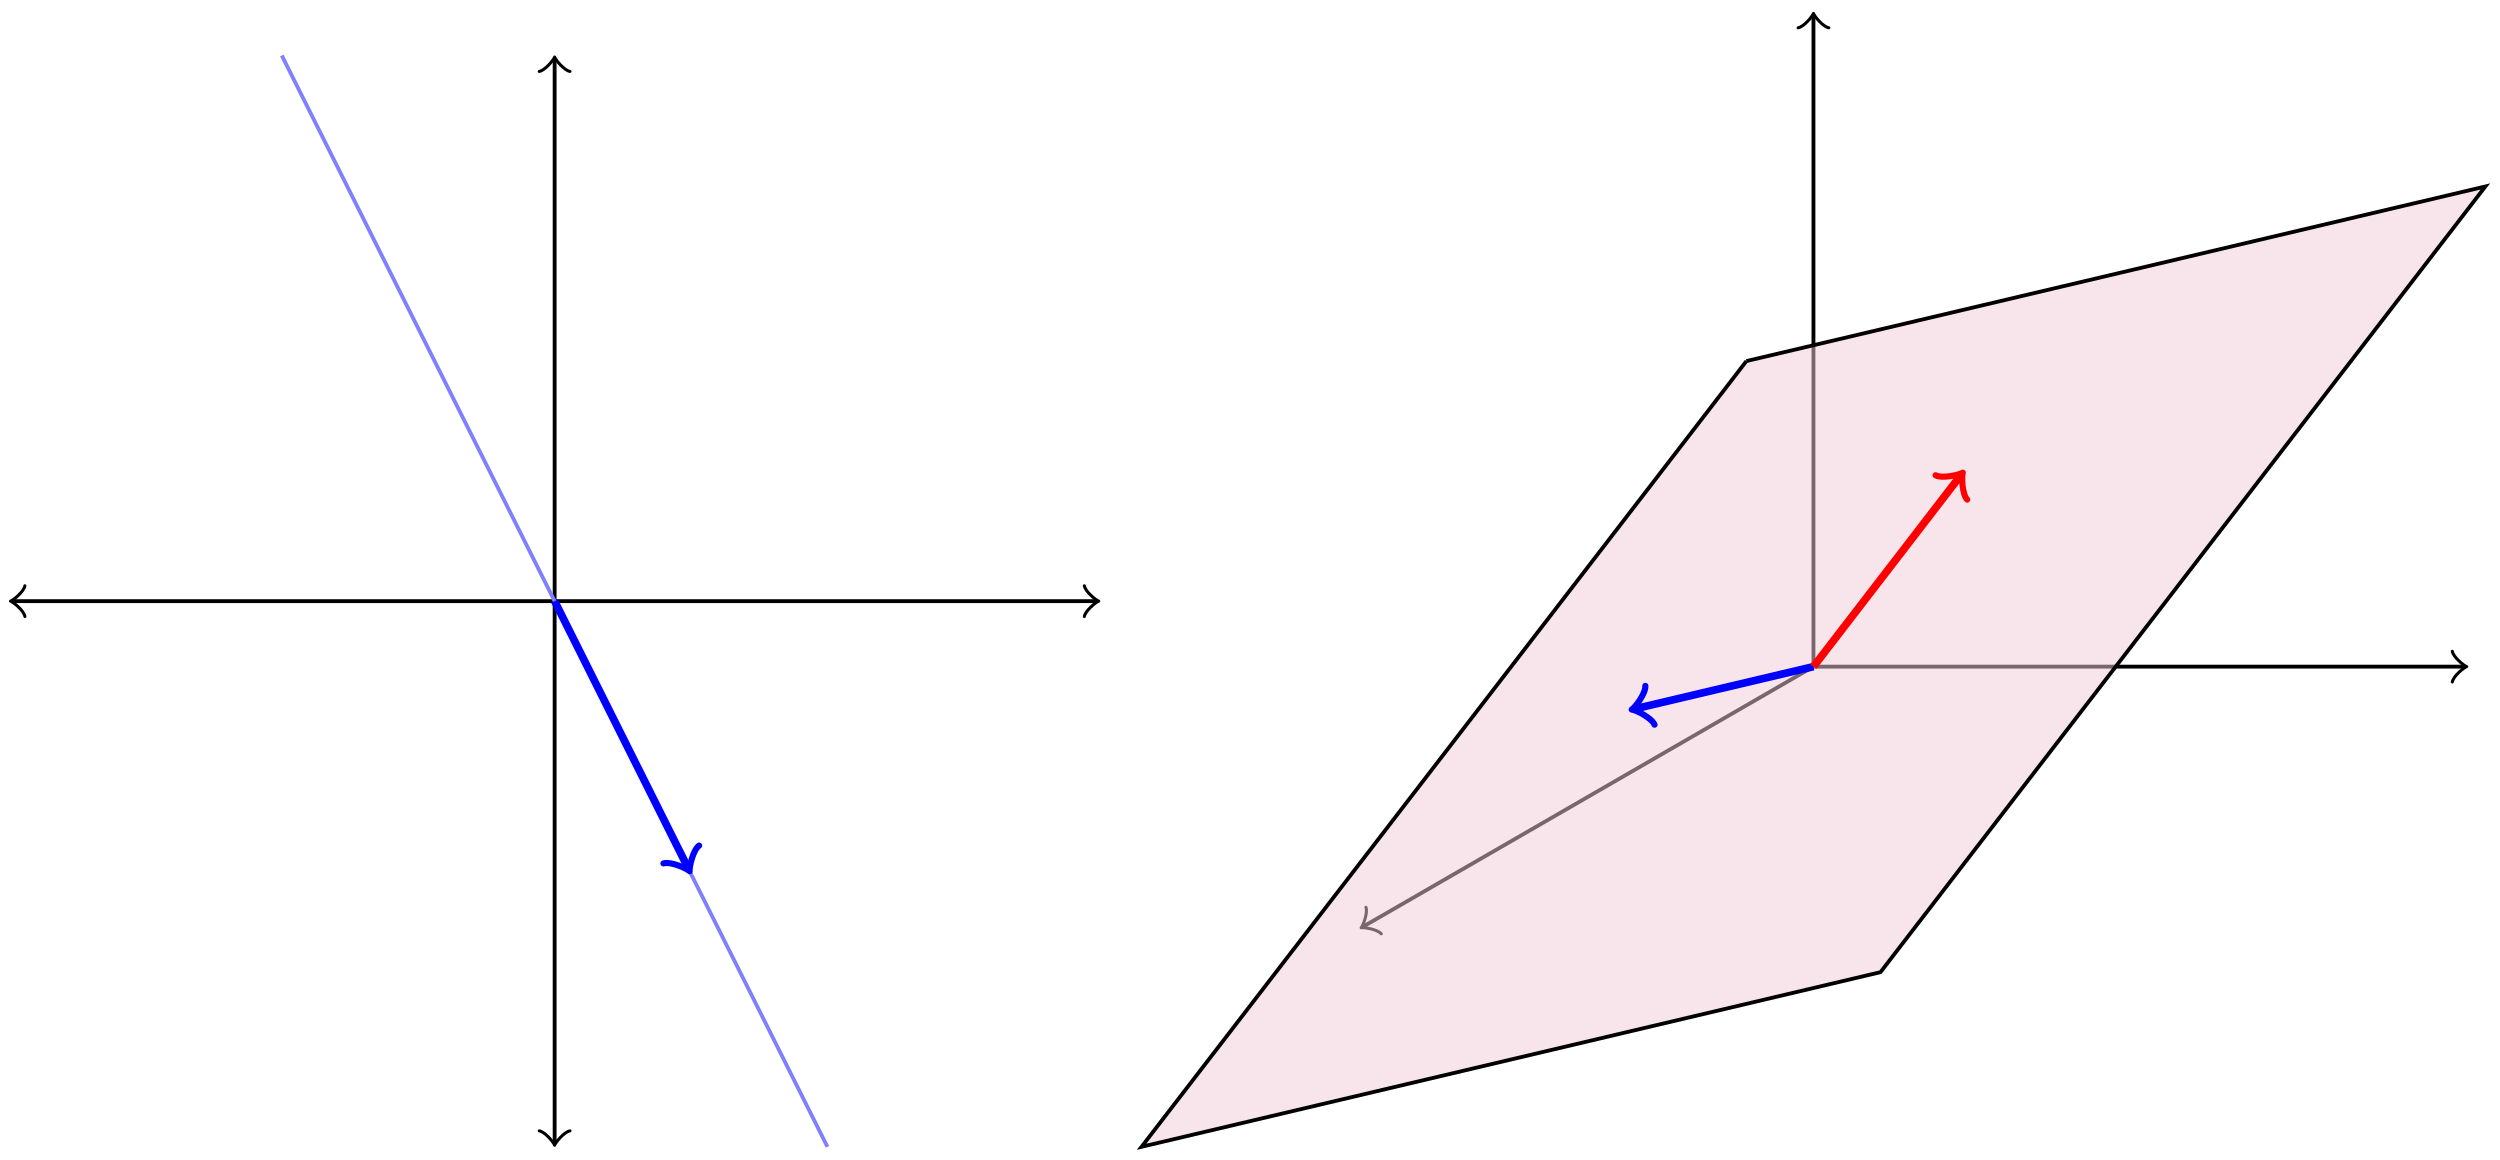
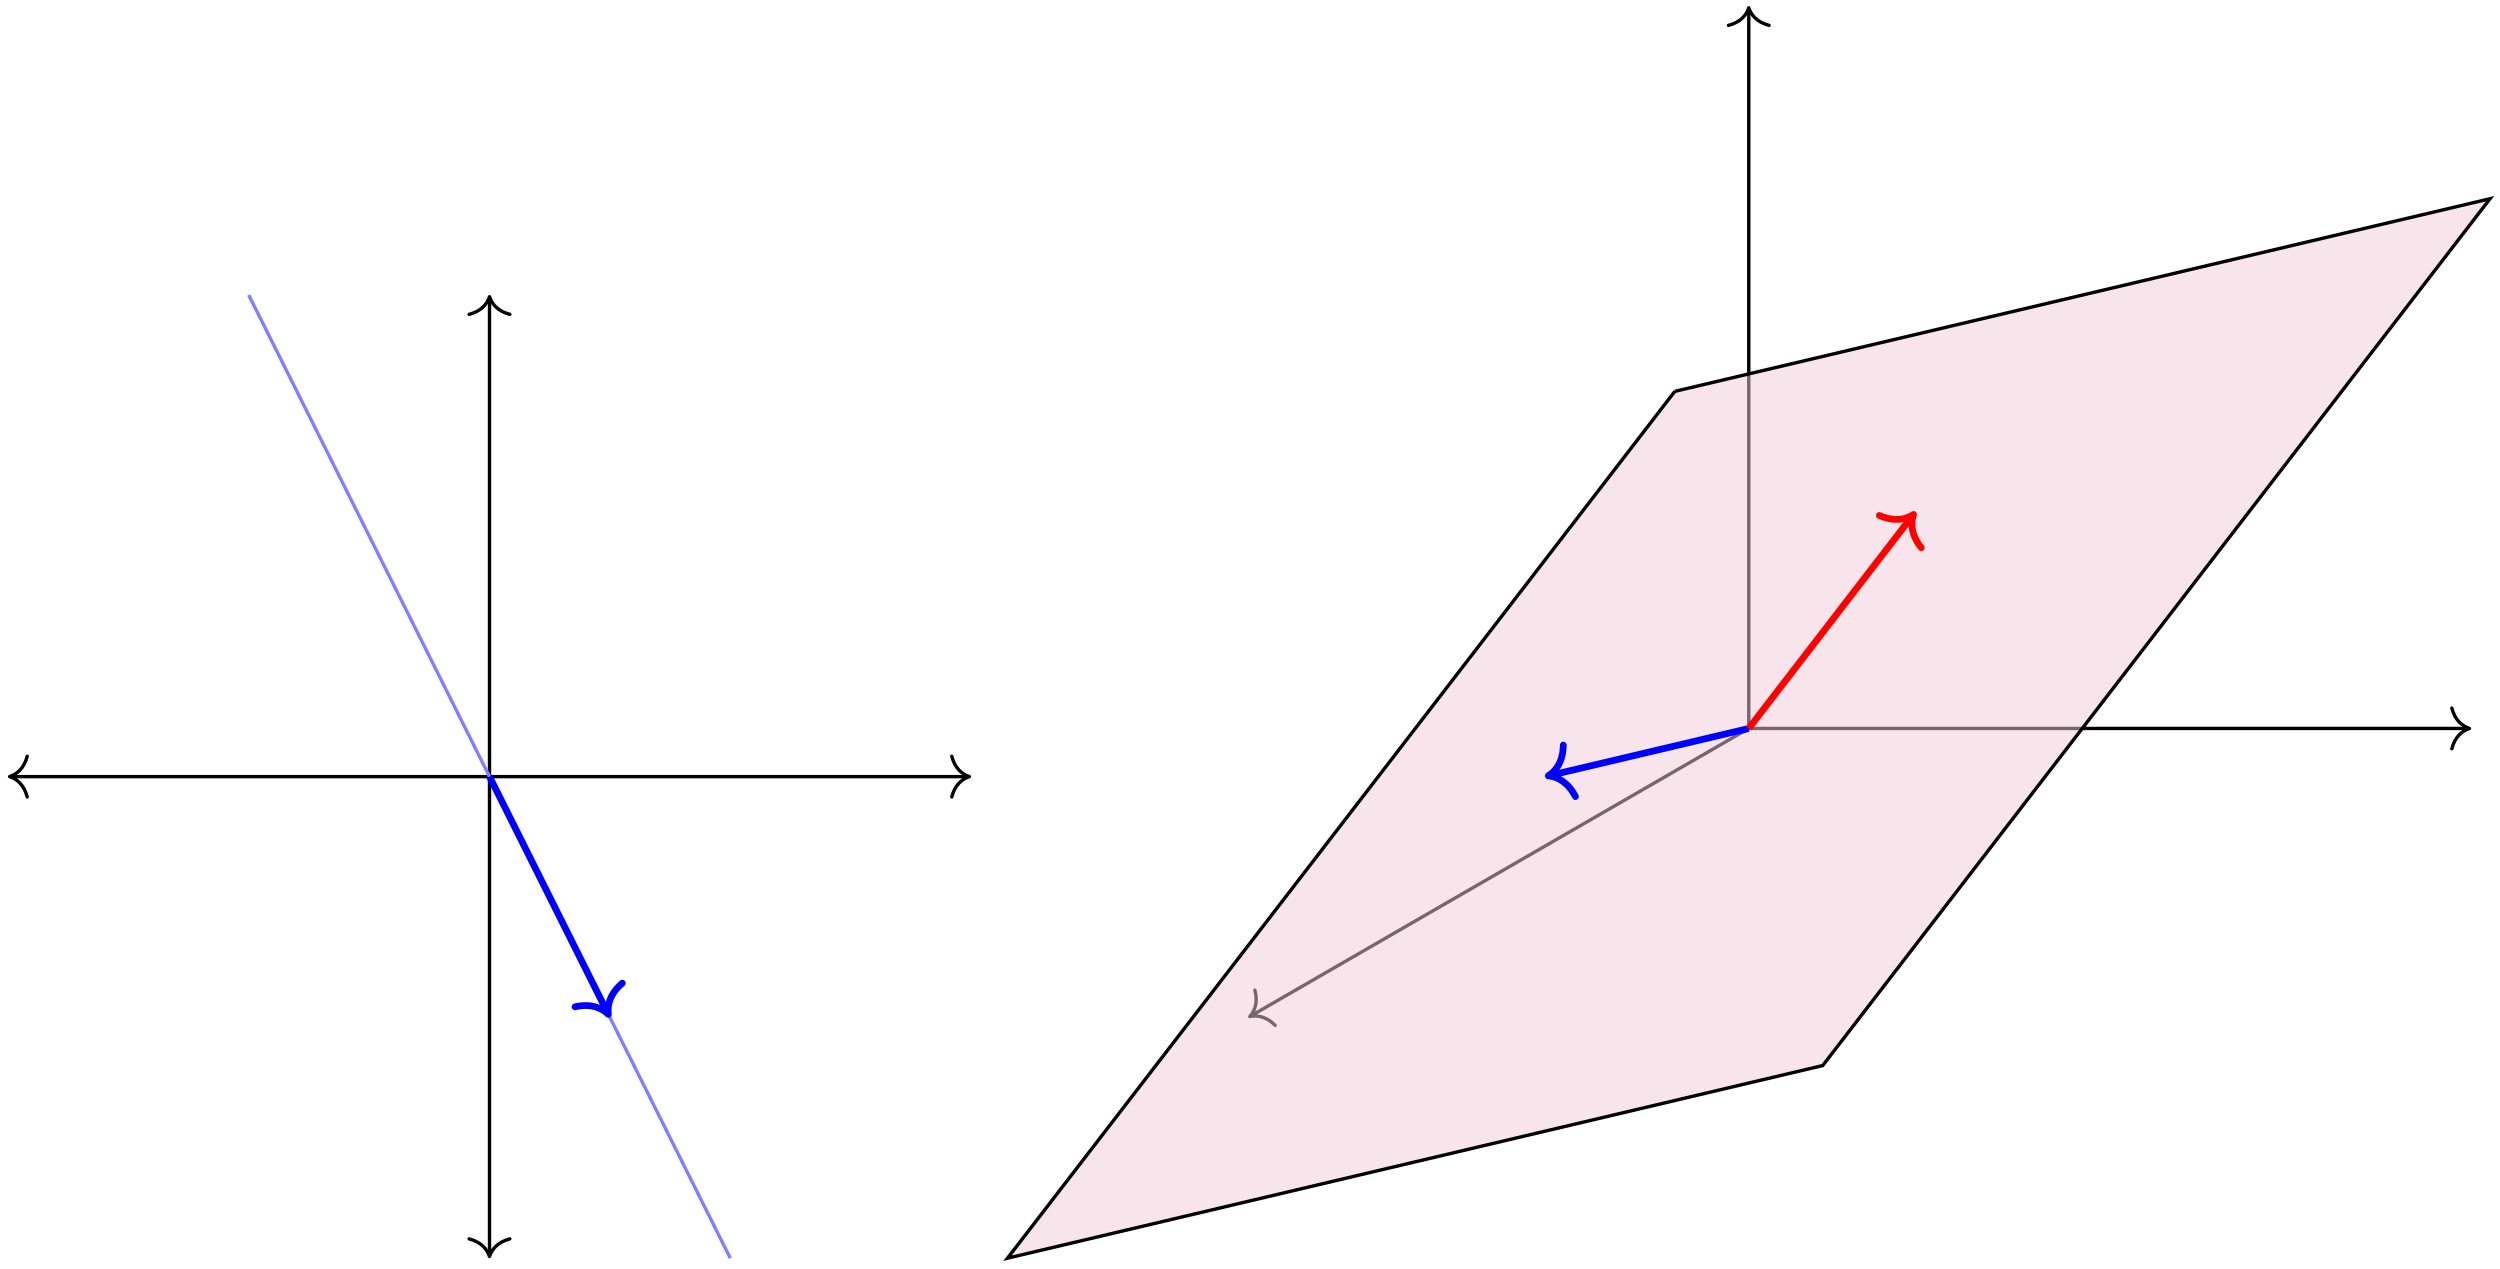
- <svg xmlns="http://www.w3.org/2000/svg" width="259.76pt" height="120.488pt" viewBox="0 0 259.76 120.488" version="1.1">
+ <svg xmlns="http://www.w3.org/2000/svg" width="294.32pt" height="149.36pt" viewBox="0 0 294.32 149.36" version="1.1">
  <defs>
    <clipPath id="clip1">
-       <path d="M 23 0 L 92 0 L 92 120.488 L 23 120.488 Z M 23 0 " />
+       <path d="M 23 29 L 92 29 L 92 149.359 L 23 149.359 Z M 23 29 " />
    </clipPath>
    <clipPath id="clip2">
-       <path d="M 112 13 L 259.762 13 L 259.762 120.488 L 112 120.488 Z M 112 13 " />
+       <path d="M 112 17 L 294.32 17 L 294.32 149.359 L 112 149.359 Z M 112 17 " />
    </clipPath>
  </defs>
  <g id="surface1">
-     <path style="fill:none;stroke-width:0.399;stroke-linecap:butt;stroke-linejoin:miter;stroke:rgb(0%,0%,0%);stroke-opacity:1;stroke-miterlimit:10;" d="M -56.236 -0 L 56.236 -0 " transform="matrix(1,0,0,-1,57.627,62.46089)" />
-     <path style="fill:none;stroke-width:0.319;stroke-linecap:round;stroke-linejoin:round;stroke:rgb(0%,0%,0%);stroke-opacity:1;stroke-miterlimit:10;" d="M -1.194 1.594 C -1.097 0.996 0.001 0.098 0.298 0 C 0.001 -0.102 -1.097 -0.996 -1.194 -1.594 " transform="matrix(-1,0,0,1,1.39166,62.46089)" />
-     <path style="fill:none;stroke-width:0.319;stroke-linecap:round;stroke-linejoin:round;stroke:rgb(0%,0%,0%);stroke-opacity:1;stroke-miterlimit:10;" d="M -1.194 1.594 C -1.097 0.996 0.001 0.102 0.298 -0 C 0.001 -0.098 -1.097 -0.996 -1.194 -1.594 " transform="matrix(1,0,0,-1,113.8623,62.46089)" />
-     <path style="fill:none;stroke-width:0.399;stroke-linecap:butt;stroke-linejoin:miter;stroke:rgb(0%,0%,0%);stroke-opacity:1;stroke-miterlimit:10;" d="M 0.002 -56.234 L 0.002 56.234 " transform="matrix(1,0,0,-1,57.627,62.46089)" />
-     <path style="fill:none;stroke-width:0.319;stroke-linecap:round;stroke-linejoin:round;stroke:rgb(0%,0%,0%);stroke-opacity:1;stroke-miterlimit:10;" d="M -1.196 1.596 C -1.095 0.998 -0.001 0.1 0.3 0.002 C -0.001 -0.1 -1.095 -0.998 -1.196 -1.596 " transform="matrix(0,1,1,0,57.627,118.6962)" />
-     <path style="fill:none;stroke-width:0.319;stroke-linecap:round;stroke-linejoin:round;stroke:rgb(0%,0%,0%);stroke-opacity:1;stroke-miterlimit:10;" d="M -1.196 1.596 C -1.095 0.998 -0.001 0.1 0.3 -0.002 C -0.001 -0.1 -1.095 -0.998 -1.196 -1.596 " transform="matrix(0,-1,-1,0,57.627,6.22555)" />
+     <path style="fill:none;stroke-width:0.399;stroke-linecap:butt;stroke-linejoin:miter;stroke:rgb(0%,0%,0%);stroke-opacity:1;stroke-miterlimit:10;" d="M -56.295 -0.002 L 56.295 -0.002 " transform="matrix(1,0,0,-1,57.627,91.428)" />
+     <path style="fill:none;stroke-width:0.399;stroke-linecap:round;stroke-linejoin:round;stroke:rgb(0%,0%,0%);stroke-opacity:1;stroke-miterlimit:10;" d="M -2.07 2.392 C -1.695 0.955 -0.852 0.279 -0 0.002 C -0.852 -0.28 -1.695 -0.955 -2.07 -2.393 " transform="matrix(-1,0,0,1,1.13265,91.428)" />
+     <path style="fill:none;stroke-width:0.399;stroke-linecap:round;stroke-linejoin:round;stroke:rgb(0%,0%,0%);stroke-opacity:1;stroke-miterlimit:10;" d="M -2.071 2.393 C -1.696 0.955 -0.852 0.28 -0 -0.002 C -0.852 -0.279 -1.696 -0.955 -2.071 -2.392 " transform="matrix(1,0,0,-1,114.1214,91.428)" />
+     <path style="fill:none;stroke-width:0.399;stroke-linecap:butt;stroke-linejoin:miter;stroke:rgb(0%,0%,0%);stroke-opacity:1;stroke-miterlimit:10;" d="M 0.002 -56.295 L 0.002 56.295 " transform="matrix(1,0,0,-1,57.627,91.428)" />
+     <path style="fill:none;stroke-width:0.399;stroke-linecap:round;stroke-linejoin:round;stroke:rgb(0%,0%,0%);stroke-opacity:1;stroke-miterlimit:10;" d="M -2.071 2.393 C -1.692 0.955 -0.848 0.279 -0 0.002 C -0.848 -0.279 -1.692 -0.955 -2.071 -2.393 " transform="matrix(0,1,1,0,57.627,147.9223)" />
+     <path style="fill:none;stroke-width:0.399;stroke-linecap:round;stroke-linejoin:round;stroke:rgb(0%,0%,0%);stroke-opacity:1;stroke-miterlimit:10;" d="M -2.074 2.393 C -1.695 0.955 -0.852 0.279 0 -0.002 C -0.852 -0.279 -1.695 -0.955 -2.074 -2.393 " transform="matrix(0,-1,-1,0,57.627,34.93365)" />
    <g clip-path="url(#clip1)" clip-rule="nonzero">
-       <path style="fill:none;stroke-width:0.399;stroke-linecap:butt;stroke-linejoin:miter;stroke:rgb(50%,50%,100%);stroke-opacity:1;stroke-miterlimit:10;" d="M 28.346 -56.695 L -28.346 56.695 " transform="matrix(1,0,0,-1,57.627,62.46089)" />
+       <path style="fill:none;stroke-width:0.399;stroke-linecap:butt;stroke-linejoin:miter;stroke:rgb(50%,50%,100%);stroke-opacity:1;stroke-miterlimit:10;" d="M 28.346 -56.693 L -28.346 56.694 " transform="matrix(1,0,0,-1,57.627,91.428)" />
    </g>
-     <path style="fill:none;stroke-width:0.797;stroke-linecap:butt;stroke-linejoin:miter;stroke:rgb(0%,0%,100%);stroke-opacity:1;stroke-miterlimit:10;" d="M 0.002 -0 L 13.857 -27.715 " transform="matrix(1,0,0,-1,57.627,62.46089)" />
-     <path style="fill:none;stroke-width:0.638;stroke-linecap:round;stroke-linejoin:round;stroke:rgb(0%,0%,100%);stroke-opacity:1;stroke-miterlimit:10;" d="M -1.554 2.07 C -1.427 1.294 0.001 0.131 0.389 -0.002 C 0.001 -0.131 -1.425 -1.296 -1.554 -2.07 " transform="matrix(0.44717,0.89438,0.89438,-0.44717,71.48407,90.17503)" />
-     <path style="fill:none;stroke-width:0.399;stroke-linecap:butt;stroke-linejoin:miter;stroke:rgb(0%,0%,0%);stroke-opacity:1;stroke-miterlimit:10;" d="M -0 -0.001 L -46.739 -26.985 " transform="matrix(1,0,0,-1,188.426,69.26489)" />
-     <path style="fill:none;stroke-width:0.319;stroke-linecap:round;stroke-linejoin:round;stroke:rgb(0%,0%,0%);stroke-opacity:1;stroke-miterlimit:10;" d="M -1.194 1.593 C -1.097 0.996 0.001 0.1 0.3 0 C -0.002 -0.101 -1.097 -0.997 -1.194 -1.595 " transform="matrix(-0.86601,0.49998,0.49998,0.86601,141.6891,96.24835)" />
-     <path style="fill:none;stroke-width:0.399;stroke-linecap:butt;stroke-linejoin:miter;stroke:rgb(0%,0%,0%);stroke-opacity:1;stroke-miterlimit:10;" d="M -0 -0.001 L 67.574 -0.001 " transform="matrix(1,0,0,-1,188.426,69.26489)" />
-     <path style="fill:none;stroke-width:0.319;stroke-linecap:round;stroke-linejoin:round;stroke:rgb(0%,0%,0%);stroke-opacity:1;stroke-miterlimit:10;" d="M -1.194 1.593 C -1.097 0.995 0.001 0.101 0.298 -0.001 C 0.001 -0.098 -1.097 -0.997 -1.194 -1.594 " transform="matrix(1,0,0,-1,255.999,69.26489)" />
-     <path style="fill:none;stroke-width:0.399;stroke-linecap:butt;stroke-linejoin:miter;stroke:rgb(0%,0%,0%);stroke-opacity:1;stroke-miterlimit:10;" d="M -0 -0.001 L -0 67.573 " transform="matrix(1,0,0,-1,188.426,69.26489)" />
-     <path style="fill:none;stroke-width:0.319;stroke-linecap:round;stroke-linejoin:round;stroke:rgb(0%,0%,0%);stroke-opacity:1;stroke-miterlimit:10;" d="M -1.195 1.594 C -1.097 0.996 0 0.098 0.297 0 C 0 -0.101 -1.097 -0.996 -1.195 -1.594 " transform="matrix(0,-1,-1,0,188.426,1.69188)" />
-     <path style=" stroke:none;fill-rule:nonzero;fill:rgb(95%,79.999%,84.999%);fill-opacity:0.5;" d="M 181.461 37.516 L 118.613 119.156 L 195.391 101.012 L 258.238 19.375 L 181.461 37.516 " />
+     <path style="fill:none;stroke-width:0.797;stroke-linecap:butt;stroke-linejoin:miter;stroke:rgb(0%,0%,100%);stroke-opacity:1;stroke-miterlimit:10;" d="M 0.002 -0.002 L 13.818 -27.634 " transform="matrix(1,0,0,-1,57.627,91.428)" />
+     <path style="fill:none;stroke-width:0.797;stroke-linecap:round;stroke-linejoin:round;stroke:rgb(0%,0%,100%);stroke-opacity:1;stroke-miterlimit:10;" d="M -2.55 3.112 C -2.085 1.247 -1.046 0.364 -0.001 -0.001 C -1.047 -0.364 -2.085 -1.243 -2.551 -3.111 " transform="matrix(0.44717,0.89438,0.89438,-0.44717,71.6222,119.4184)" />
+     <path style="fill:none;stroke-width:0.399;stroke-linecap:butt;stroke-linejoin:miter;stroke:rgb(0%,0%,0%);stroke-opacity:1;stroke-miterlimit:10;" d="M -0.001 0.001 L -58.571 -33.815 " transform="matrix(1,0,0,-1,205.88,85.759)" />
+     <path style="fill:none;stroke-width:0.399;stroke-linecap:round;stroke-linejoin:round;stroke:rgb(0%,0%,0%);stroke-opacity:1;stroke-miterlimit:10;" d="M -2.072 2.392 C -1.693 0.955 -0.852 0.28 0.001 -0.001 C -0.85 -0.28 -1.692 -0.958 -2.072 -2.389 " transform="matrix(-0.86601,0.49998,0.49998,0.86601,147.1344,119.6757)" />
+     <path style="fill:none;stroke-width:0.399;stroke-linecap:butt;stroke-linejoin:miter;stroke:rgb(0%,0%,0%);stroke-opacity:1;stroke-miterlimit:10;" d="M -0.001 0.001 L 84.643 0.001 " transform="matrix(1,0,0,-1,205.88,85.759)" />
+     <path style="fill:none;stroke-width:0.399;stroke-linecap:round;stroke-linejoin:round;stroke:rgb(0%,0%,0%);stroke-opacity:1;stroke-miterlimit:10;" d="M -2.073 2.392 C -1.694 0.958 -0.85 0.279 0.001 0.001 C -0.85 -0.28 -1.694 -0.956 -2.073 -2.389 " transform="matrix(1,0,0,-1,290.7212,85.759)" />
+     <path style="fill:none;stroke-width:0.399;stroke-linecap:butt;stroke-linejoin:miter;stroke:rgb(0%,0%,0%);stroke-opacity:1;stroke-miterlimit:10;" d="M -0.001 0.001 L -0.001 84.642 " transform="matrix(1,0,0,-1,205.88,85.759)" />
+     <path style="fill:none;stroke-width:0.399;stroke-linecap:round;stroke-linejoin:round;stroke:rgb(0%,0%,0%);stroke-opacity:1;stroke-miterlimit:10;" d="M -2.07 2.392 C -1.695 0.958 -0.852 0.278 -0 0.001 C -0.852 -0.28 -1.695 -0.956 -2.07 -2.39 " transform="matrix(0,-1,-1,0,205.88,0.91783)" />
+     <path style=" stroke:none;fill-rule:nonzero;fill:rgb(95%,79.999%,84.999%);fill-opacity:0.5;" d="M 197.172 46.074 L 118.613 148.121 L 214.586 125.445 L 293.145 23.395 L 197.172 46.074 " />
    <g clip-path="url(#clip2)" clip-rule="nonzero">
-       <path style="fill:none;stroke-width:0.399;stroke-linecap:butt;stroke-linejoin:miter;stroke:rgb(0%,0%,0%);stroke-opacity:1;stroke-miterlimit:10;" d="M -6.965 31.749 L -69.813 -49.891 L 6.965 -31.747 L 69.812 49.89 L -6.965 31.749 " transform="matrix(1,0,0,-1,188.426,69.26489)" />
+       <path style="fill:none;stroke-width:0.399;stroke-linecap:butt;stroke-linejoin:miter;stroke:rgb(0%,0%,0%);stroke-opacity:1;stroke-miterlimit:10;" d="M -8.708 39.685 L -87.267 -62.362 L 8.706 -39.686 L 87.265 62.364 L -8.708 39.685 " transform="matrix(1,0,0,-1,205.88,85.759)" />
    </g>
-     <path style="fill:none;stroke-width:0.797;stroke-linecap:butt;stroke-linejoin:miter;stroke:rgb(0%,0%,100%);stroke-opacity:1;stroke-miterlimit:10;" d="M -0 -0.001 L -18.504 -4.372 " transform="matrix(1,0,0,-1,188.426,69.26489)" />
-     <path style="fill:none;stroke-width:0.638;stroke-linecap:round;stroke-linejoin:round;stroke:rgb(0%,0%,100%);stroke-opacity:1;stroke-miterlimit:10;" d="M -1.555 2.072 C -1.426 1.295 0.001 0.131 0.388 -0 C -0 -0.129 -1.423 -1.294 -1.555 -2.07 " transform="matrix(-0.97314,0.22992,0.22992,0.97314,169.9202,73.63768)" />
-     <path style="fill:none;stroke-width:0.797;stroke-linecap:butt;stroke-linejoin:miter;stroke:rgb(100%,0%,0%);stroke-opacity:1;stroke-miterlimit:10;" d="M -0 -0.001 L 15.281 19.851 " transform="matrix(1,0,0,-1,188.426,69.26489)" />
-     <path style="fill:none;stroke-width:0.638;stroke-linecap:round;stroke-linejoin:round;stroke:rgb(100%,0%,0%);stroke-opacity:1;stroke-miterlimit:10;" d="M -1.553 2.072 C -1.423 1.294 -0 0.131 0.387 0 C -0.001 -0.13 -1.425 -1.296 -1.554 -2.07 " transform="matrix(0.60995,-0.79237,-0.79237,-0.60995,203.7058,49.41599)" />
+     <path style="fill:none;stroke-width:0.797;stroke-linecap:butt;stroke-linejoin:miter;stroke:rgb(0%,0%,100%);stroke-opacity:1;stroke-miterlimit:10;" d="M -0.001 0.001 L -23.216 -5.487 " transform="matrix(1,0,0,-1,205.88,85.759)" />
+     <path style="fill:none;stroke-width:0.797;stroke-linecap:round;stroke-linejoin:round;stroke:rgb(0%,0%,100%);stroke-opacity:1;stroke-miterlimit:10;" d="M -2.551 3.111 C -2.085 1.246 -1.045 0.362 0.001 -0.001 C -1.048 -0.363 -2.083 -1.243 -2.552 -3.111 " transform="matrix(-0.97314,0.22993,0.22993,0.97314,182.2747,91.33674)" />
+     <path style="fill:none;stroke-width:0.797;stroke-linecap:butt;stroke-linejoin:miter;stroke:rgb(100%,0%,0%);stroke-opacity:1;stroke-miterlimit:10;" d="M -0.001 0.001 L 19.155 24.88 " transform="matrix(1,0,0,-1,205.88,85.759)" />
+     <path style="fill:none;stroke-width:0.797;stroke-linecap:round;stroke-linejoin:round;stroke:rgb(100%,0%,0%);stroke-opacity:1;stroke-miterlimit:10;" d="M -2.553 3.111 C -2.085 1.243 -1.047 0.361 0.001 -0.001 C -1.046 -0.363 -2.083 -1.245 -2.549 -3.112 " transform="matrix(0.60995,-0.79237,-0.79237,-0.60995,225.2763,60.5626)" />
  </g>
</svg>
